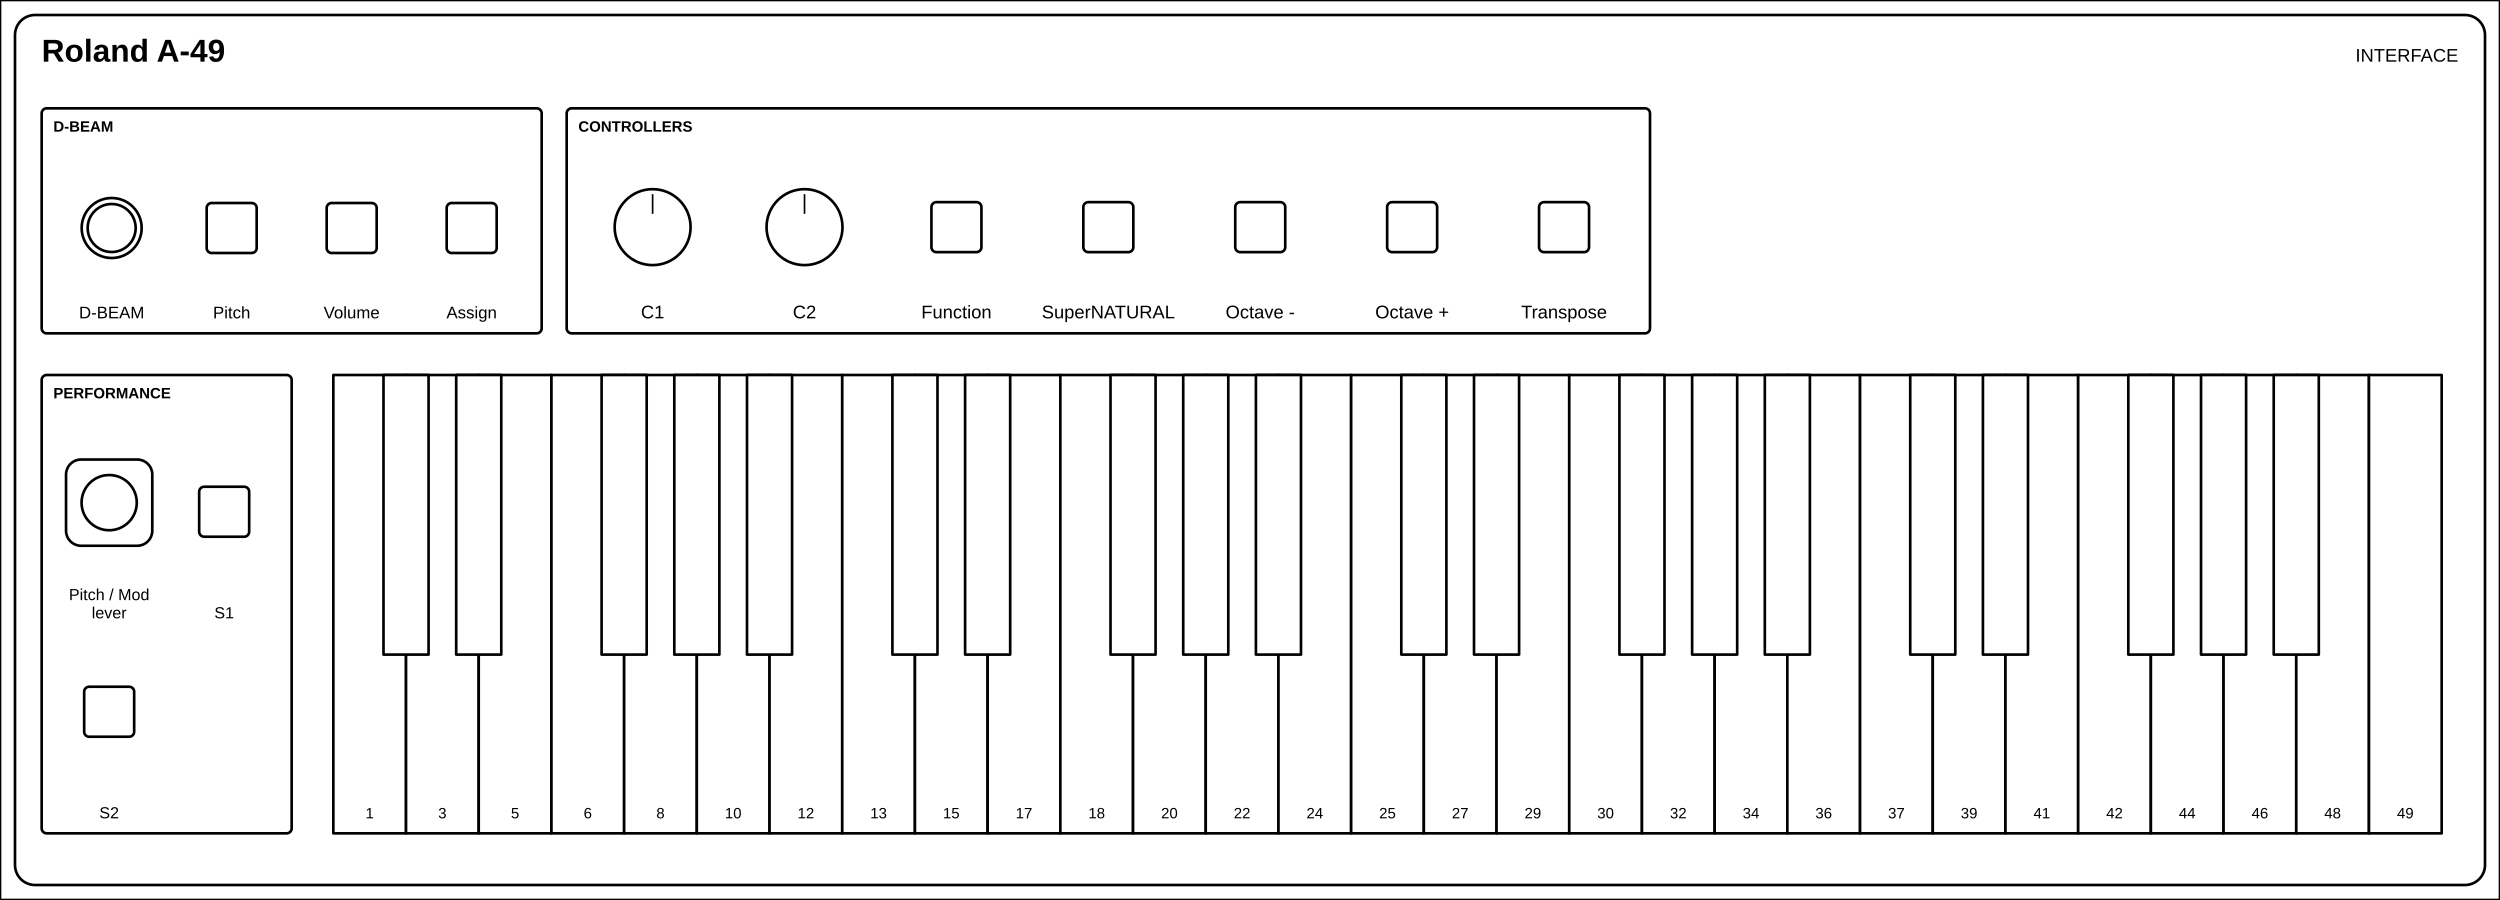
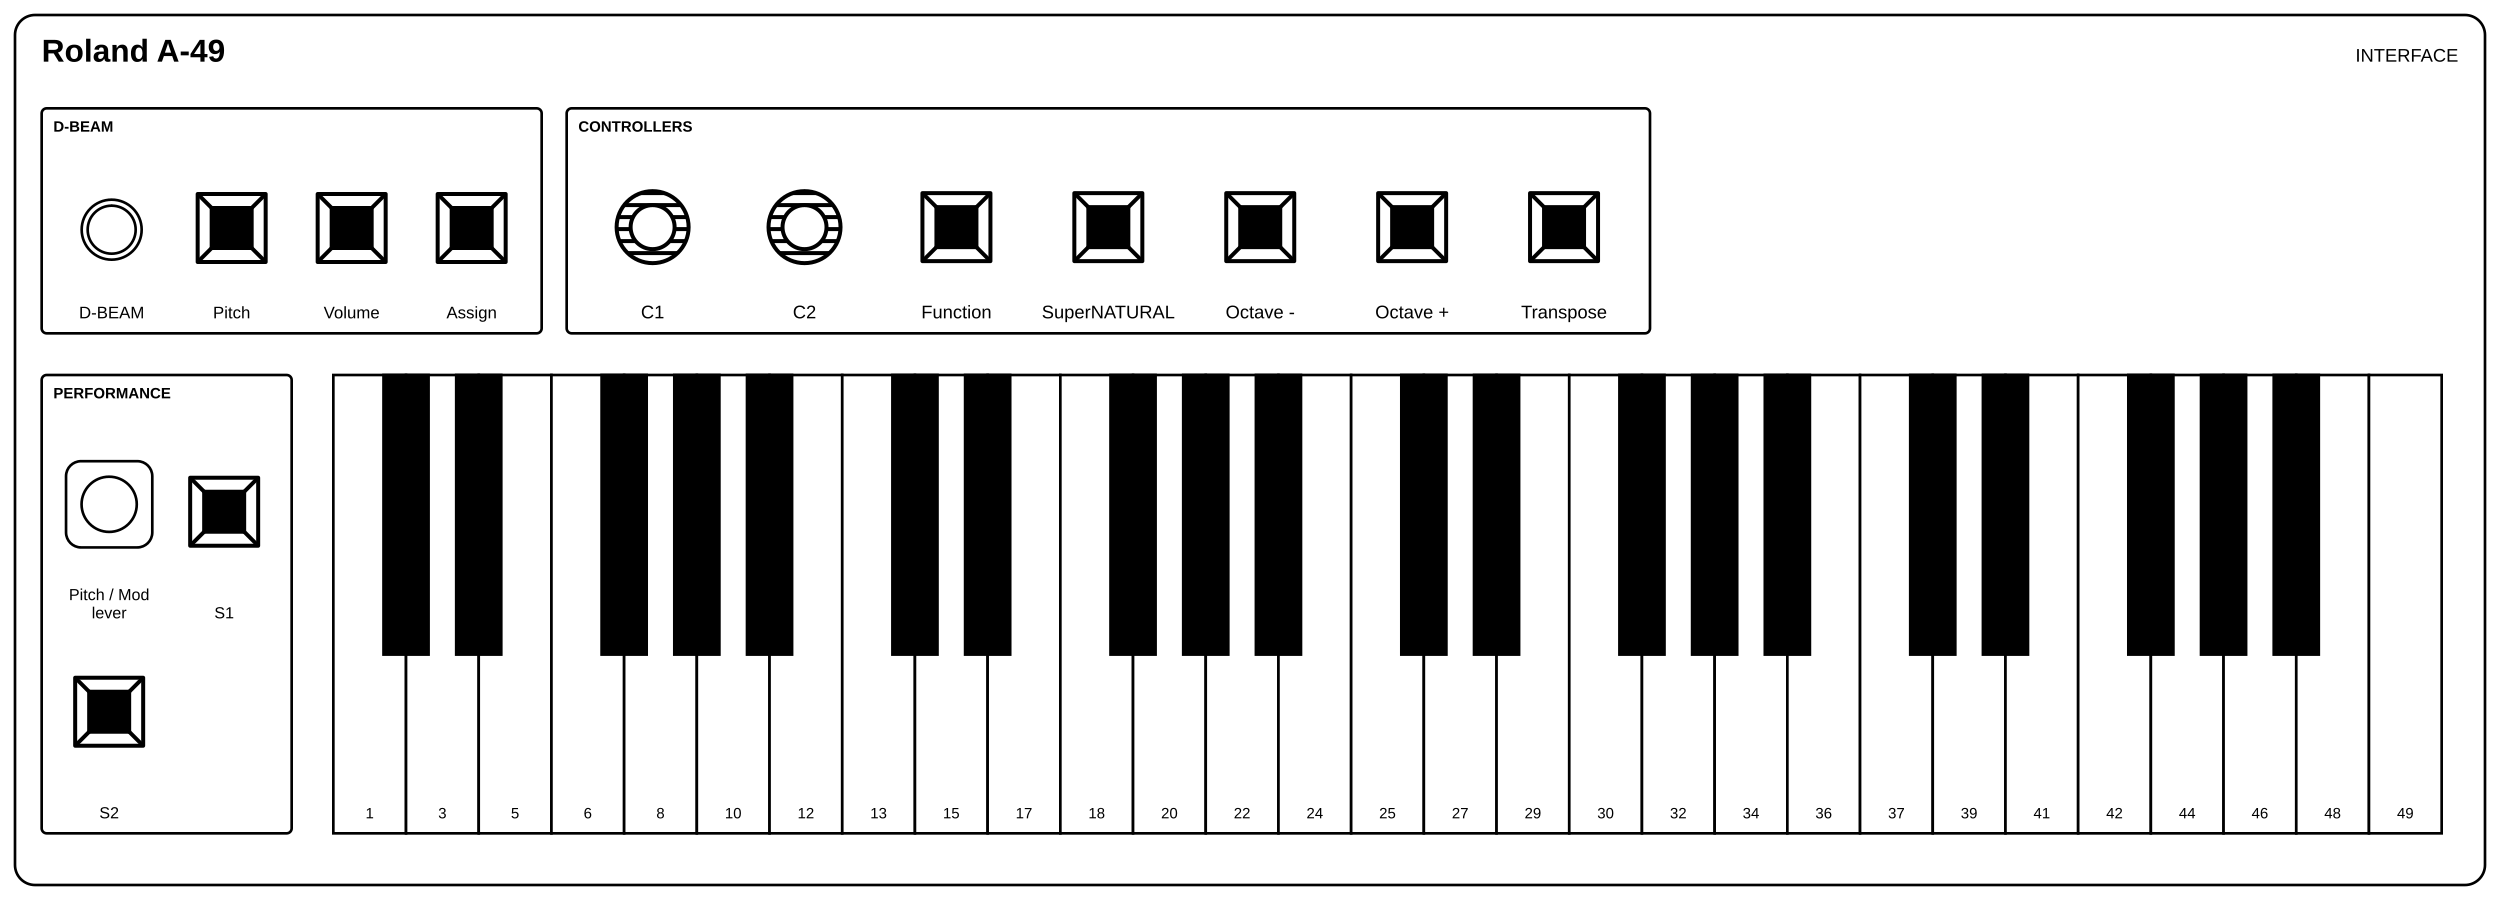
<svg xmlns="http://www.w3.org/2000/svg" viewBox="0 0 1500 540" role="img" aria-labelledby="title description">
+   <defs>
+     <pattern id="tactile-stripes" width="6" height="6" patternUnits="userSpaceOnUse">
+       <rect width="6" height="6" fill="#fff" />
+       <path d="M0 3H6" stroke="#000" stroke-width="2" />
+     </pattern>
+     <pattern id="tactile-dots" width="8" height="8" patternUnits="userSpaceOnUse">
+       <rect width="8" height="8" fill="#fff" />
+       <circle cx="2" cy="2" r="1.5" fill="#000" />
+       <circle cx="6" cy="6" r="1.5" fill="#000" />
+     </pattern>
+   </defs>
  <style>text{font-family:Arial,Helvetica,sans-serif;fill:#000;stroke:none}.line{fill:#fff;stroke:#000;stroke-width:1.6;stroke-linejoin:round;stroke-linecap:round}.thin{fill:none;stroke:#000;stroke-width:1;stroke-linejoin:round;stroke-linecap:round}</style>
-   <rect x="0" y="0" width="1500" height="540" class="line" fill="#fff" stroke="none" stroke-width="1.6" />
-   <rect x="9" y="9" width="1482" height="522" class="line" fill="#fff" stroke="#000" stroke-width="1.6" rx="12" />
+   <rect x="0" y="0" width="1500" height="540" fill="#fff" stroke="none" stroke-width="1.6" />
+   <rect x="9" y="9" width="1482" height="522" fill="#fff" stroke="#000" stroke-width="1.6" rx="12" />
  <text x="25" y="37" fill="#000" font-family="Arial,Helvetica,sans-serif" font-size="19" text-anchor="start" font-weight="bold">Roland A-49</text>
  <text x="1475" y="37" fill="#000" font-family="Arial,Helvetica,sans-serif" font-size="11" text-anchor="end">INTERFACE</text>
-   <rect x="25" y="65" width="300" height="135" class="line" fill="#fff" stroke="#000" stroke-width="1.6" rx="3" />
+   <rect x="25" y="65" width="300" height="135" fill="#fff" stroke="#000" stroke-width="1.6" rx="3" />
  <text x="32" y="79" fill="#000" font-family="Arial,Helvetica,sans-serif" font-size="9" text-anchor="start" font-weight="bold">D-BEAM</text>
  <g id="d-beam-d-beam" data-kind="touch" aria-label="D-BEAM">
-     <circle cx="67" cy="136.805" r="18" class="line" fill="#fff" stroke="#000" stroke-width="1.6" />
-     <path d="M67 121.805L67 130.505" fill="none" stroke="#000" stroke-width="1" />
-     <circle cx="67" cy="136.805" r="14.4" class="line" fill="#fff" stroke="#000" stroke-width="1.6" />
+     <circle cx="67" cy="137.805" r="18" fill="#fff" stroke="#000" stroke-width="1.6" />
+     <path d="M67 122.805L67 131.505" fill="none" stroke="#000" stroke-width="1" />
+     <circle cx="67" cy="137.805" r="14.4" fill="#fff" stroke="#000" stroke-width="1.6" />
    <text x="67" y="191" fill="#000" font-family="Arial,Helvetica,sans-serif" font-size="10.08" text-anchor="middle">D-BEAM</text>
  </g>
  <g id="d-beam-pitch" data-kind="button" aria-label="Pitch">
-     <rect x="124" y="121.805" width="30" height="30" class="line" fill="#fff" stroke="#000" stroke-width="1.6" rx="3" />
+     <svg data-symbol="button" x="115.000" y="112.805" width="48.000" height="48.000" viewBox="0 0 40 40">
+       <g fill="none" stroke="#000" stroke-width="2" stroke-linejoin="round">
+         <rect x="3" y="3" width="34" height="34" fill="#fff" />
+         <path d="M3 3L10 10M37 3L30 10M3 37L10 30M37 37L30 30" />
+         <rect x="10" y="10" width="20" height="20" fill="#000" />
+       </g>
+     </svg>
    <text x="139" y="191" fill="#000" font-family="Arial,Helvetica,sans-serif" font-size="10.08" text-anchor="middle">Pitch</text>
  </g>
  <g id="d-beam-volume" data-kind="button" aria-label="Volume">
-     <rect x="196" y="121.805" width="30" height="30" class="line" fill="#fff" stroke="#000" stroke-width="1.6" rx="3" />
+     <svg data-symbol="button" x="187.000" y="112.805" width="48.000" height="48.000" viewBox="0 0 40 40">
+       <g fill="none" stroke="#000" stroke-width="2" stroke-linejoin="round">
+         <rect x="3" y="3" width="34" height="34" fill="#fff" />
+         <path d="M3 3L10 10M37 3L30 10M3 37L10 30M37 37L30 30" />
+         <rect x="10" y="10" width="20" height="20" fill="#000" />
+       </g>
+     </svg>
    <text x="211" y="191" fill="#000" font-family="Arial,Helvetica,sans-serif" font-size="10.08" text-anchor="middle">Volume</text>
  </g>
  <g id="d-beam-assign" data-kind="button" aria-label="Assign">
-     <rect x="268" y="121.805" width="30" height="30" class="line" fill="#fff" stroke="#000" stroke-width="1.6" rx="3" />
+     <svg data-symbol="button" x="259.000" y="112.805" width="48.000" height="48.000" viewBox="0 0 40 40">
+       <g fill="none" stroke="#000" stroke-width="2" stroke-linejoin="round">
+         <rect x="3" y="3" width="34" height="34" fill="#fff" />
+         <path d="M3 3L10 10M37 3L30 10M3 37L10 30M37 37L30 30" />
+         <rect x="10" y="10" width="20" height="20" fill="#000" />
+       </g>
+     </svg>
    <text x="283" y="191" fill="#000" font-family="Arial,Helvetica,sans-serif" font-size="10.08" text-anchor="middle">Assign</text>
  </g>
-   <rect x="340" y="65" width="650" height="135" class="line" fill="#fff" stroke="#000" stroke-width="1.6" rx="3" />
+   <rect x="340" y="65" width="650" height="135" fill="#fff" stroke="#000" stroke-width="1.6" rx="3" />
  <text x="347" y="79" fill="#000" font-family="Arial,Helvetica,sans-serif" font-size="9" text-anchor="start" font-weight="bold">CONTROLLERS</text>
  <g id="controllers-c1" data-kind="knob" aria-label="C1">
-     <circle cx="391.571" cy="136.285" r="22.786" class="line" fill="#fff" stroke="#000" stroke-width="1.6" />
-     <path d="M391.571 116.499L391.571 128.31" fill="none" stroke="#000" stroke-width="1" />
+     <svg data-symbol="knob" x="367.571" y="112.285" width="48.000" height="48.000" viewBox="0 0 40 40">
+       <g fill="none" stroke="#000" stroke-width="2" stroke-linejoin="round">
+         <circle cx="20" cy="20" r="18" fill="url(#tactile-stripes)" />
+         <circle cx="20" cy="20" r="11" fill="#fff" />
+       </g>
+     </svg>
    <text x="391.571" y="191" fill="#000" font-family="Arial,Helvetica,sans-serif" font-size="11" text-anchor="middle">C1</text>
  </g>
  <g id="controllers-c2" data-kind="knob" aria-label="C2">
-     <circle cx="482.714" cy="136.285" r="22.786" class="line" fill="#fff" stroke="#000" stroke-width="1.6" />
-     <path d="M482.714 116.499L482.714 128.31" fill="none" stroke="#000" stroke-width="1" />
+     <svg data-symbol="knob" x="458.714" y="112.285" width="48.000" height="48.000" viewBox="0 0 40 40">
+       <g fill="none" stroke="#000" stroke-width="2" stroke-linejoin="round">
+         <circle cx="20" cy="20" r="18" fill="url(#tactile-stripes)" />
+         <circle cx="20" cy="20" r="11" fill="#fff" />
+       </g>
+     </svg>
    <text x="482.714" y="191" fill="#000" font-family="Arial,Helvetica,sans-serif" font-size="11" text-anchor="middle">C2</text>
  </g>
  <g id="controllers-function" data-kind="button" aria-label="Function">
-     <rect x="558.857" y="121.285" width="30" height="30" class="line" fill="#fff" stroke="#000" stroke-width="1.6" rx="3" />
+     <svg data-symbol="button" x="549.857" y="112.285" width="48.000" height="48.000" viewBox="0 0 40 40">
+       <g fill="none" stroke="#000" stroke-width="2" stroke-linejoin="round">
+         <rect x="3" y="3" width="34" height="34" fill="#fff" />
+         <path d="M3 3L10 10M37 3L30 10M3 37L10 30M37 37L30 30" />
+         <rect x="10" y="10" width="20" height="20" fill="#000" />
+       </g>
+     </svg>
    <text x="573.857" y="191" fill="#000" font-family="Arial,Helvetica,sans-serif" font-size="11" text-anchor="middle">Function</text>
  </g>
  <g id="controllers-supernatural" data-kind="button" aria-label="SuperNATURAL">
-     <rect x="650" y="121.285" width="30" height="30" class="line" fill="#fff" stroke="#000" stroke-width="1.6" rx="3" />
+     <svg data-symbol="button" x="641.000" y="112.285" width="48.000" height="48.000" viewBox="0 0 40 40">
+       <g fill="none" stroke="#000" stroke-width="2" stroke-linejoin="round">
+         <rect x="3" y="3" width="34" height="34" fill="#fff" />
+         <path d="M3 3L10 10M37 3L30 10M3 37L10 30M37 37L30 30" />
+         <rect x="10" y="10" width="20" height="20" fill="#000" />
+       </g>
+     </svg>
    <text x="665" y="191" fill="#000" font-family="Arial,Helvetica,sans-serif" font-size="11" text-anchor="middle">SuperNATURAL</text>
  </g>
  <g id="controllers-octave" data-kind="button" aria-label="Octave -">
-     <rect x="741.143" y="121.285" width="30" height="30" class="line" fill="#fff" stroke="#000" stroke-width="1.6" rx="3" />
+     <svg data-symbol="button" x="732.143" y="112.285" width="48.000" height="48.000" viewBox="0 0 40 40">
+       <g fill="none" stroke="#000" stroke-width="2" stroke-linejoin="round">
+         <rect x="3" y="3" width="34" height="34" fill="#fff" />
+         <path d="M3 3L10 10M37 3L30 10M3 37L10 30M37 37L30 30" />
+         <rect x="10" y="10" width="20" height="20" fill="#000" />
+       </g>
+     </svg>
    <text x="756.143" y="191" fill="#000" font-family="Arial,Helvetica,sans-serif" font-size="11" text-anchor="middle">Octave -</text>
  </g>
  <g id="controllers-octave-2" data-kind="button" aria-label="Octave +">
-     <rect x="832.286" y="121.285" width="30" height="30" class="line" fill="#fff" stroke="#000" stroke-width="1.6" rx="3" />
+     <svg data-symbol="button" x="823.286" y="112.285" width="48.000" height="48.000" viewBox="0 0 40 40">
+       <g fill="none" stroke="#000" stroke-width="2" stroke-linejoin="round">
+         <rect x="3" y="3" width="34" height="34" fill="#fff" />
+         <path d="M3 3L10 10M37 3L30 10M3 37L10 30M37 37L30 30" />
+         <rect x="10" y="10" width="20" height="20" fill="#000" />
+       </g>
+     </svg>
    <text x="847.286" y="191" fill="#000" font-family="Arial,Helvetica,sans-serif" font-size="11" text-anchor="middle">Octave +</text>
  </g>
  <g id="controllers-transpose" data-kind="button" aria-label="Transpose">
-     <rect x="923.429" y="121.285" width="30" height="30" class="line" fill="#fff" stroke="#000" stroke-width="1.6" rx="3" />
+     <svg data-symbol="button" x="914.429" y="112.285" width="48.000" height="48.000" viewBox="0 0 40 40">
+       <g fill="none" stroke="#000" stroke-width="2" stroke-linejoin="round">
+         <rect x="3" y="3" width="34" height="34" fill="#fff" />
+         <path d="M3 3L10 10M37 3L30 10M3 37L10 30M37 37L30 30" />
+         <rect x="10" y="10" width="20" height="20" fill="#000" />
+       </g>
+     </svg>
    <text x="938.429" y="191" fill="#000" font-family="Arial,Helvetica,sans-serif" font-size="11" text-anchor="middle">Transpose</text>
  </g>
-   <rect x="25" y="225" width="150" height="275" class="line" fill="#fff" stroke="#000" stroke-width="1.6" rx="3" />
+   <rect x="25" y="225" width="150" height="275" fill="#fff" stroke="#000" stroke-width="1.6" rx="3" />
  <text x="32" y="239" fill="#000" font-family="Arial,Helvetica,sans-serif" font-size="9" text-anchor="start" font-weight="bold">PERFORMANCE</text>
  <g id="performance-pitch-mod-lever" data-kind="joystick" aria-label="Pitch / Mod lever">
-     <rect x="39.625" y="275.709" width="51.75" height="51.75" class="line" fill="#fff" stroke="#000" stroke-width="1.6" rx="9" />
-     <path d="M49.975 301.584L81.025 301.584" fill="none" stroke="#000" stroke-width="1" />
-     <path d="M65.5 286.059L65.5 317.109" fill="none" stroke="#000" stroke-width="1" />
-     <circle cx="65.5" cy="301.584" r="9.832" class="line" fill="#fff" stroke="#000" stroke-width="1.6" />
-     <circle cx="65.5" cy="301.584" r="16.56" class="line" fill="#fff" stroke="#000" stroke-width="1.6" />
+     <rect x="39.625" y="276.709" width="51.75" height="51.75" fill="#fff" stroke="#000" stroke-width="1.6" rx="9" />
+     <path d="M49.975 302.584L81.025 302.584" fill="none" stroke="#000" stroke-width="1" />
+     <path d="M65.5 287.059L65.5 318.109" fill="none" stroke="#000" stroke-width="1" />
+     <circle cx="65.5" cy="302.584" r="9.832" fill="#fff" stroke="#000" stroke-width="1.6" />
+     <circle cx="65.5" cy="302.584" r="16.56" fill="#fff" stroke="#000" stroke-width="1.6" />
    <text x="65.5" y="360.084" fill="#000" font-family="Arial,Helvetica,sans-serif" font-size="9.66" text-anchor="middle">Pitch / Mod</text>
    <text x="65.5" y="371" fill="#000" font-family="Arial,Helvetica,sans-serif" font-size="9.66" text-anchor="middle">lever</text>
  </g>
  <g id="performance-s1" data-kind="button" aria-label="S1">
-     <rect x="119.5" y="292.042" width="30" height="30" class="line" fill="#fff" stroke="#000" stroke-width="1.6" rx="3" />
+     <svg data-symbol="button" x="110.500" y="283.042" width="48.000" height="48.000" viewBox="0 0 40 40">
+       <g fill="none" stroke="#000" stroke-width="2" stroke-linejoin="round">
+         <rect x="3" y="3" width="34" height="34" fill="#fff" />
+         <path d="M3 3L10 10M37 3L30 10M3 37L10 30M37 37L30 30" />
+         <rect x="10" y="10" width="20" height="20" fill="#000" />
+       </g>
+     </svg>
    <text x="134.5" y="371" fill="#000" font-family="Arial,Helvetica,sans-serif" font-size="9.66" text-anchor="middle">S1</text>
  </g>
  <g id="performance-s2" data-kind="button" aria-label="S2">
-     <rect x="50.5" y="412.042" width="30" height="30" class="line" fill="#fff" stroke="#000" stroke-width="1.6" rx="3" />
+     <svg data-symbol="button" x="41.500" y="403.042" width="48.000" height="48.000" viewBox="0 0 40 40">
+       <g fill="none" stroke="#000" stroke-width="2" stroke-linejoin="round">
+         <rect x="3" y="3" width="34" height="34" fill="#fff" />
+         <path d="M3 3L10 10M37 3L30 10M3 37L10 30M37 37L30 30" />
+         <rect x="10" y="10" width="20" height="20" fill="#000" />
+       </g>
+     </svg>
    <text x="65.5" y="491" fill="#000" font-family="Arial,Helvetica,sans-serif" font-size="9.66" text-anchor="middle">S2</text>
  </g>
  <g id="keyboard" aria-label="Keyboard">
    <g id="key-1" data-kind="key" aria-label="Key 1">
-       <rect x="200" y="225" width="43.621" height="275" class="line" fill="#fff" stroke="#000" stroke-width="1.6" rx="0" />
+       <rect x="200" y="225" width="43.621" height="275" fill="#fff" stroke="#000" stroke-width="1.6" rx="0" />
      <text x="221.81" y="491" fill="#000" font-family="Arial,Helvetica,sans-serif" font-size="9" text-anchor="middle">1</text>
    </g>
    <g id="key-3" data-kind="key" aria-label="Key 3">
-       <rect x="243.621" y="225" width="43.621" height="275" class="line" fill="#fff" stroke="#000" stroke-width="1.6" rx="0" />
+       <rect x="243.621" y="225" width="43.621" height="275" fill="#fff" stroke="#000" stroke-width="1.6" rx="0" />
      <text x="265.431" y="491" fill="#000" font-family="Arial,Helvetica,sans-serif" font-size="9" text-anchor="middle">3</text>
    </g>
    <g id="key-5" data-kind="key" aria-label="Key 5">
-       <rect x="287.241" y="225" width="43.621" height="275" class="line" fill="#fff" stroke="#000" stroke-width="1.6" rx="0" />
+       <rect x="287.241" y="225" width="43.621" height="275" fill="#fff" stroke="#000" stroke-width="1.6" rx="0" />
      <text x="309.052" y="491" fill="#000" font-family="Arial,Helvetica,sans-serif" font-size="9" text-anchor="middle">5</text>
    </g>
    <g id="key-6" data-kind="key" aria-label="Key 6">
-       <rect x="330.862" y="225" width="43.621" height="275" class="line" fill="#fff" stroke="#000" stroke-width="1.6" rx="0" />
+       <rect x="330.862" y="225" width="43.621" height="275" fill="#fff" stroke="#000" stroke-width="1.6" rx="0" />
      <text x="352.672" y="491" fill="#000" font-family="Arial,Helvetica,sans-serif" font-size="9" text-anchor="middle">6</text>
    </g>
    <g id="key-8" data-kind="key" aria-label="Key 8">
-       <rect x="374.483" y="225" width="43.621" height="275" class="line" fill="#fff" stroke="#000" stroke-width="1.6" rx="0" />
+       <rect x="374.483" y="225" width="43.621" height="275" fill="#fff" stroke="#000" stroke-width="1.6" rx="0" />
      <text x="396.293" y="491" fill="#000" font-family="Arial,Helvetica,sans-serif" font-size="9" text-anchor="middle">8</text>
    </g>
    <g id="key-10" data-kind="key" aria-label="Key 10">
-       <rect x="418.103" y="225" width="43.621" height="275" class="line" fill="#fff" stroke="#000" stroke-width="1.6" rx="0" />
+       <rect x="418.103" y="225" width="43.621" height="275" fill="#fff" stroke="#000" stroke-width="1.6" rx="0" />
      <text x="439.914" y="491" fill="#000" font-family="Arial,Helvetica,sans-serif" font-size="9" text-anchor="middle">10</text>
    </g>
    <g id="key-12" data-kind="key" aria-label="Key 12">
-       <rect x="461.724" y="225" width="43.621" height="275" class="line" fill="#fff" stroke="#000" stroke-width="1.6" rx="0" />
+       <rect x="461.724" y="225" width="43.621" height="275" fill="#fff" stroke="#000" stroke-width="1.6" rx="0" />
      <text x="483.534" y="491" fill="#000" font-family="Arial,Helvetica,sans-serif" font-size="9" text-anchor="middle">12</text>
    </g>
    <g id="key-13" data-kind="key" aria-label="Key 13">
-       <rect x="505.345" y="225" width="43.621" height="275" class="line" fill="#fff" stroke="#000" stroke-width="1.6" rx="0" />
+       <rect x="505.345" y="225" width="43.621" height="275" fill="#fff" stroke="#000" stroke-width="1.6" rx="0" />
      <text x="527.155" y="491" fill="#000" font-family="Arial,Helvetica,sans-serif" font-size="9" text-anchor="middle">13</text>
    </g>
    <g id="key-15" data-kind="key" aria-label="Key 15">
-       <rect x="548.966" y="225" width="43.621" height="275" class="line" fill="#fff" stroke="#000" stroke-width="1.6" rx="0" />
+       <rect x="548.966" y="225" width="43.621" height="275" fill="#fff" stroke="#000" stroke-width="1.6" rx="0" />
      <text x="570.776" y="491" fill="#000" font-family="Arial,Helvetica,sans-serif" font-size="9" text-anchor="middle">15</text>
    </g>
    <g id="key-17" data-kind="key" aria-label="Key 17">
-       <rect x="592.586" y="225" width="43.621" height="275" class="line" fill="#fff" stroke="#000" stroke-width="1.6" rx="0" />
+       <rect x="592.586" y="225" width="43.621" height="275" fill="#fff" stroke="#000" stroke-width="1.6" rx="0" />
      <text x="614.397" y="491" fill="#000" font-family="Arial,Helvetica,sans-serif" font-size="9" text-anchor="middle">17</text>
    </g>
    <g id="key-18" data-kind="key" aria-label="Key 18">
-       <rect x="636.207" y="225" width="43.621" height="275" class="line" fill="#fff" stroke="#000" stroke-width="1.6" rx="0" />
+       <rect x="636.207" y="225" width="43.621" height="275" fill="#fff" stroke="#000" stroke-width="1.6" rx="0" />
      <text x="658.017" y="491" fill="#000" font-family="Arial,Helvetica,sans-serif" font-size="9" text-anchor="middle">18</text>
    </g>
    <g id="key-20" data-kind="key" aria-label="Key 20">
-       <rect x="679.828" y="225" width="43.621" height="275" class="line" fill="#fff" stroke="#000" stroke-width="1.6" rx="0" />
+       <rect x="679.828" y="225" width="43.621" height="275" fill="#fff" stroke="#000" stroke-width="1.6" rx="0" />
      <text x="701.638" y="491" fill="#000" font-family="Arial,Helvetica,sans-serif" font-size="9" text-anchor="middle">20</text>
    </g>
    <g id="key-22" data-kind="key" aria-label="Key 22">
-       <rect x="723.448" y="225" width="43.621" height="275" class="line" fill="#fff" stroke="#000" stroke-width="1.6" rx="0" />
+       <rect x="723.448" y="225" width="43.621" height="275" fill="#fff" stroke="#000" stroke-width="1.6" rx="0" />
      <text x="745.259" y="491" fill="#000" font-family="Arial,Helvetica,sans-serif" font-size="9" text-anchor="middle">22</text>
    </g>
    <g id="key-24" data-kind="key" aria-label="Key 24">
-       <rect x="767.069" y="225" width="43.621" height="275" class="line" fill="#fff" stroke="#000" stroke-width="1.6" rx="0" />
+       <rect x="767.069" y="225" width="43.621" height="275" fill="#fff" stroke="#000" stroke-width="1.6" rx="0" />
      <text x="788.879" y="491" fill="#000" font-family="Arial,Helvetica,sans-serif" font-size="9" text-anchor="middle">24</text>
    </g>
    <g id="key-25" data-kind="key" aria-label="Key 25">
-       <rect x="810.69" y="225" width="43.621" height="275" class="line" fill="#fff" stroke="#000" stroke-width="1.6" rx="0" />
+       <rect x="810.69" y="225" width="43.621" height="275" fill="#fff" stroke="#000" stroke-width="1.6" rx="0" />
      <text x="832.5" y="491" fill="#000" font-family="Arial,Helvetica,sans-serif" font-size="9" text-anchor="middle">25</text>
    </g>
    <g id="key-27" data-kind="key" aria-label="Key 27">
-       <rect x="854.31" y="225" width="43.621" height="275" class="line" fill="#fff" stroke="#000" stroke-width="1.6" rx="0" />
+       <rect x="854.31" y="225" width="43.621" height="275" fill="#fff" stroke="#000" stroke-width="1.6" rx="0" />
      <text x="876.121" y="491" fill="#000" font-family="Arial,Helvetica,sans-serif" font-size="9" text-anchor="middle">27</text>
    </g>
    <g id="key-29" data-kind="key" aria-label="Key 29">
-       <rect x="897.931" y="225" width="43.621" height="275" class="line" fill="#fff" stroke="#000" stroke-width="1.6" rx="0" />
+       <rect x="897.931" y="225" width="43.621" height="275" fill="#fff" stroke="#000" stroke-width="1.6" rx="0" />
      <text x="919.741" y="491" fill="#000" font-family="Arial,Helvetica,sans-serif" font-size="9" text-anchor="middle">29</text>
    </g>
    <g id="key-30" data-kind="key" aria-label="Key 30">
-       <rect x="941.552" y="225" width="43.621" height="275" class="line" fill="#fff" stroke="#000" stroke-width="1.6" rx="0" />
+       <rect x="941.552" y="225" width="43.621" height="275" fill="#fff" stroke="#000" stroke-width="1.6" rx="0" />
      <text x="963.362" y="491" fill="#000" font-family="Arial,Helvetica,sans-serif" font-size="9" text-anchor="middle">30</text>
    </g>
    <g id="key-32" data-kind="key" aria-label="Key 32">
-       <rect x="985.172" y="225" width="43.621" height="275" class="line" fill="#fff" stroke="#000" stroke-width="1.6" rx="0" />
+       <rect x="985.172" y="225" width="43.621" height="275" fill="#fff" stroke="#000" stroke-width="1.6" rx="0" />
      <text x="1006.983" y="491" fill="#000" font-family="Arial,Helvetica,sans-serif" font-size="9" text-anchor="middle">32</text>
    </g>
    <g id="key-34" data-kind="key" aria-label="Key 34">
-       <rect x="1028.793" y="225" width="43.621" height="275" class="line" fill="#fff" stroke="#000" stroke-width="1.6" rx="0" />
+       <rect x="1028.793" y="225" width="43.621" height="275" fill="#fff" stroke="#000" stroke-width="1.6" rx="0" />
      <text x="1050.603" y="491" fill="#000" font-family="Arial,Helvetica,sans-serif" font-size="9" text-anchor="middle">34</text>
    </g>
    <g id="key-36" data-kind="key" aria-label="Key 36">
-       <rect x="1072.414" y="225" width="43.621" height="275" class="line" fill="#fff" stroke="#000" stroke-width="1.6" rx="0" />
+       <rect x="1072.414" y="225" width="43.621" height="275" fill="#fff" stroke="#000" stroke-width="1.6" rx="0" />
      <text x="1094.224" y="491" fill="#000" font-family="Arial,Helvetica,sans-serif" font-size="9" text-anchor="middle">36</text>
    </g>
    <g id="key-37" data-kind="key" aria-label="Key 37">
-       <rect x="1116.034" y="225" width="43.621" height="275" class="line" fill="#fff" stroke="#000" stroke-width="1.6" rx="0" />
+       <rect x="1116.034" y="225" width="43.621" height="275" fill="#fff" stroke="#000" stroke-width="1.6" rx="0" />
      <text x="1137.845" y="491" fill="#000" font-family="Arial,Helvetica,sans-serif" font-size="9" text-anchor="middle">37</text>
    </g>
    <g id="key-39" data-kind="key" aria-label="Key 39">
-       <rect x="1159.655" y="225" width="43.621" height="275" class="line" fill="#fff" stroke="#000" stroke-width="1.6" rx="0" />
+       <rect x="1159.655" y="225" width="43.621" height="275" fill="#fff" stroke="#000" stroke-width="1.6" rx="0" />
      <text x="1181.466" y="491" fill="#000" font-family="Arial,Helvetica,sans-serif" font-size="9" text-anchor="middle">39</text>
    </g>
    <g id="key-41" data-kind="key" aria-label="Key 41">
-       <rect x="1203.276" y="225" width="43.621" height="275" class="line" fill="#fff" stroke="#000" stroke-width="1.6" rx="0" />
+       <rect x="1203.276" y="225" width="43.621" height="275" fill="#fff" stroke="#000" stroke-width="1.6" rx="0" />
      <text x="1225.086" y="491" fill="#000" font-family="Arial,Helvetica,sans-serif" font-size="9" text-anchor="middle">41</text>
    </g>
    <g id="key-42" data-kind="key" aria-label="Key 42">
-       <rect x="1246.897" y="225" width="43.621" height="275" class="line" fill="#fff" stroke="#000" stroke-width="1.6" rx="0" />
+       <rect x="1246.897" y="225" width="43.621" height="275" fill="#fff" stroke="#000" stroke-width="1.6" rx="0" />
      <text x="1268.707" y="491" fill="#000" font-family="Arial,Helvetica,sans-serif" font-size="9" text-anchor="middle">42</text>
    </g>
    <g id="key-44" data-kind="key" aria-label="Key 44">
-       <rect x="1290.517" y="225" width="43.621" height="275" class="line" fill="#fff" stroke="#000" stroke-width="1.6" rx="0" />
+       <rect x="1290.517" y="225" width="43.621" height="275" fill="#fff" stroke="#000" stroke-width="1.6" rx="0" />
      <text x="1312.328" y="491" fill="#000" font-family="Arial,Helvetica,sans-serif" font-size="9" text-anchor="middle">44</text>
    </g>
    <g id="key-46" data-kind="key" aria-label="Key 46">
-       <rect x="1334.138" y="225" width="43.621" height="275" class="line" fill="#fff" stroke="#000" stroke-width="1.6" rx="0" />
+       <rect x="1334.138" y="225" width="43.621" height="275" fill="#fff" stroke="#000" stroke-width="1.6" rx="0" />
      <text x="1355.948" y="491" fill="#000" font-family="Arial,Helvetica,sans-serif" font-size="9" text-anchor="middle">46</text>
    </g>
    <g id="key-48" data-kind="key" aria-label="Key 48">
-       <rect x="1377.759" y="225" width="43.621" height="275" class="line" fill="#fff" stroke="#000" stroke-width="1.6" rx="0" />
+       <rect x="1377.759" y="225" width="43.621" height="275" fill="#fff" stroke="#000" stroke-width="1.6" rx="0" />
      <text x="1399.569" y="491" fill="#000" font-family="Arial,Helvetica,sans-serif" font-size="9" text-anchor="middle">48</text>
    </g>
    <g id="key-49" data-kind="key" aria-label="Key 49">
-       <rect x="1421.379" y="225" width="43.621" height="275" class="line" fill="#fff" stroke="#000" stroke-width="1.6" rx="0" />
+       <rect x="1421.379" y="225" width="43.621" height="275" fill="#fff" stroke="#000" stroke-width="1.6" rx="0" />
      <text x="1443.19" y="491" fill="#000" font-family="Arial,Helvetica,sans-serif" font-size="9" text-anchor="middle">49</text>
    </g>
    <g id="key-2" data-kind="key" aria-label="Key 2">
-       <rect x="230.098" y="225" width="27.045" height="167.75" class="line" fill="#000" stroke="#000" stroke-width="1.6" rx="0" />
+       <rect x="230.098" y="225" width="27.045" height="167.75" fill="#000" stroke="#000" stroke-width="1.6" rx="0" />
    </g>
    <g id="key-4" data-kind="key" aria-label="Key 4">
-       <rect x="273.719" y="225" width="27.045" height="167.75" class="line" fill="#000" stroke="#000" stroke-width="1.6" rx="0" />
+       <rect x="273.719" y="225" width="27.045" height="167.75" fill="#000" stroke="#000" stroke-width="1.6" rx="0" />
    </g>
    <g id="key-7" data-kind="key" aria-label="Key 7">
-       <rect x="360.96" y="225" width="27.045" height="167.75" class="line" fill="#000" stroke="#000" stroke-width="1.6" rx="0" />
+       <rect x="360.96" y="225" width="27.045" height="167.75" fill="#000" stroke="#000" stroke-width="1.6" rx="0" />
    </g>
    <g id="key-9" data-kind="key" aria-label="Key 9">
-       <rect x="404.581" y="225" width="27.045" height="167.75" class="line" fill="#000" stroke="#000" stroke-width="1.6" rx="0" />
+       <rect x="404.581" y="225" width="27.045" height="167.75" fill="#000" stroke="#000" stroke-width="1.6" rx="0" />
    </g>
    <g id="key-11" data-kind="key" aria-label="Key 11">
-       <rect x="448.202" y="225" width="27.045" height="167.75" class="line" fill="#000" stroke="#000" stroke-width="1.6" rx="0" />
+       <rect x="448.202" y="225" width="27.045" height="167.75" fill="#000" stroke="#000" stroke-width="1.6" rx="0" />
    </g>
    <g id="key-14" data-kind="key" aria-label="Key 14">
-       <rect x="535.443" y="225" width="27.045" height="167.75" class="line" fill="#000" stroke="#000" stroke-width="1.6" rx="0" />
+       <rect x="535.443" y="225" width="27.045" height="167.75" fill="#000" stroke="#000" stroke-width="1.6" rx="0" />
    </g>
    <g id="key-16" data-kind="key" aria-label="Key 16">
-       <rect x="579.064" y="225" width="27.045" height="167.75" class="line" fill="#000" stroke="#000" stroke-width="1.6" rx="0" />
+       <rect x="579.064" y="225" width="27.045" height="167.75" fill="#000" stroke="#000" stroke-width="1.6" rx="0" />
    </g>
    <g id="key-19" data-kind="key" aria-label="Key 19">
-       <rect x="666.305" y="225" width="27.045" height="167.75" class="line" fill="#000" stroke="#000" stroke-width="1.6" rx="0" />
+       <rect x="666.305" y="225" width="27.045" height="167.75" fill="#000" stroke="#000" stroke-width="1.6" rx="0" />
    </g>
    <g id="key-21" data-kind="key" aria-label="Key 21">
-       <rect x="709.926" y="225" width="27.045" height="167.75" class="line" fill="#000" stroke="#000" stroke-width="1.6" rx="0" />
+       <rect x="709.926" y="225" width="27.045" height="167.75" fill="#000" stroke="#000" stroke-width="1.6" rx="0" />
    </g>
    <g id="key-23" data-kind="key" aria-label="Key 23">
-       <rect x="753.547" y="225" width="27.045" height="167.75" class="line" fill="#000" stroke="#000" stroke-width="1.6" rx="0" />
+       <rect x="753.547" y="225" width="27.045" height="167.75" fill="#000" stroke="#000" stroke-width="1.6" rx="0" />
    </g>
    <g id="key-26" data-kind="key" aria-label="Key 26">
-       <rect x="840.788" y="225" width="27.045" height="167.75" class="line" fill="#000" stroke="#000" stroke-width="1.6" rx="0" />
+       <rect x="840.788" y="225" width="27.045" height="167.75" fill="#000" stroke="#000" stroke-width="1.6" rx="0" />
    </g>
    <g id="key-28" data-kind="key" aria-label="Key 28">
-       <rect x="884.409" y="225" width="27.045" height="167.75" class="line" fill="#000" stroke="#000" stroke-width="1.6" rx="0" />
+       <rect x="884.409" y="225" width="27.045" height="167.75" fill="#000" stroke="#000" stroke-width="1.6" rx="0" />
    </g>
    <g id="key-31" data-kind="key" aria-label="Key 31">
-       <rect x="971.65" y="225" width="27.045" height="167.75" class="line" fill="#000" stroke="#000" stroke-width="1.6" rx="0" />
+       <rect x="971.65" y="225" width="27.045" height="167.75" fill="#000" stroke="#000" stroke-width="1.6" rx="0" />
    </g>
    <g id="key-33" data-kind="key" aria-label="Key 33">
-       <rect x="1015.271" y="225" width="27.045" height="167.75" class="line" fill="#000" stroke="#000" stroke-width="1.6" rx="0" />
+       <rect x="1015.271" y="225" width="27.045" height="167.75" fill="#000" stroke="#000" stroke-width="1.6" rx="0" />
    </g>
    <g id="key-35" data-kind="key" aria-label="Key 35">
-       <rect x="1058.891" y="225" width="27.045" height="167.75" class="line" fill="#000" stroke="#000" stroke-width="1.6" rx="0" />
+       <rect x="1058.891" y="225" width="27.045" height="167.75" fill="#000" stroke="#000" stroke-width="1.6" rx="0" />
    </g>
    <g id="key-38" data-kind="key" aria-label="Key 38">
-       <rect x="1146.133" y="225" width="27.045" height="167.75" class="line" fill="#000" stroke="#000" stroke-width="1.6" rx="0" />
+       <rect x="1146.133" y="225" width="27.045" height="167.75" fill="#000" stroke="#000" stroke-width="1.6" rx="0" />
    </g>
    <g id="key-40" data-kind="key" aria-label="Key 40">
-       <rect x="1189.753" y="225" width="27.045" height="167.75" class="line" fill="#000" stroke="#000" stroke-width="1.6" rx="0" />
+       <rect x="1189.753" y="225" width="27.045" height="167.75" fill="#000" stroke="#000" stroke-width="1.6" rx="0" />
    </g>
    <g id="key-43" data-kind="key" aria-label="Key 43">
-       <rect x="1276.995" y="225" width="27.045" height="167.75" class="line" fill="#000" stroke="#000" stroke-width="1.6" rx="0" />
+       <rect x="1276.995" y="225" width="27.045" height="167.75" fill="#000" stroke="#000" stroke-width="1.6" rx="0" />
    </g>
    <g id="key-45" data-kind="key" aria-label="Key 45">
-       <rect x="1320.616" y="225" width="27.045" height="167.75" class="line" fill="#000" stroke="#000" stroke-width="1.6" rx="0" />
+       <rect x="1320.616" y="225" width="27.045" height="167.75" fill="#000" stroke="#000" stroke-width="1.6" rx="0" />
    </g>
    <g id="key-47" data-kind="key" aria-label="Key 47">
-       <rect x="1364.236" y="225" width="27.045" height="167.75" class="line" fill="#000" stroke="#000" stroke-width="1.6" rx="0" />
+       <rect x="1364.236" y="225" width="27.045" height="167.75" fill="#000" stroke="#000" stroke-width="1.6" rx="0" />
    </g>
  </g>
</svg>
